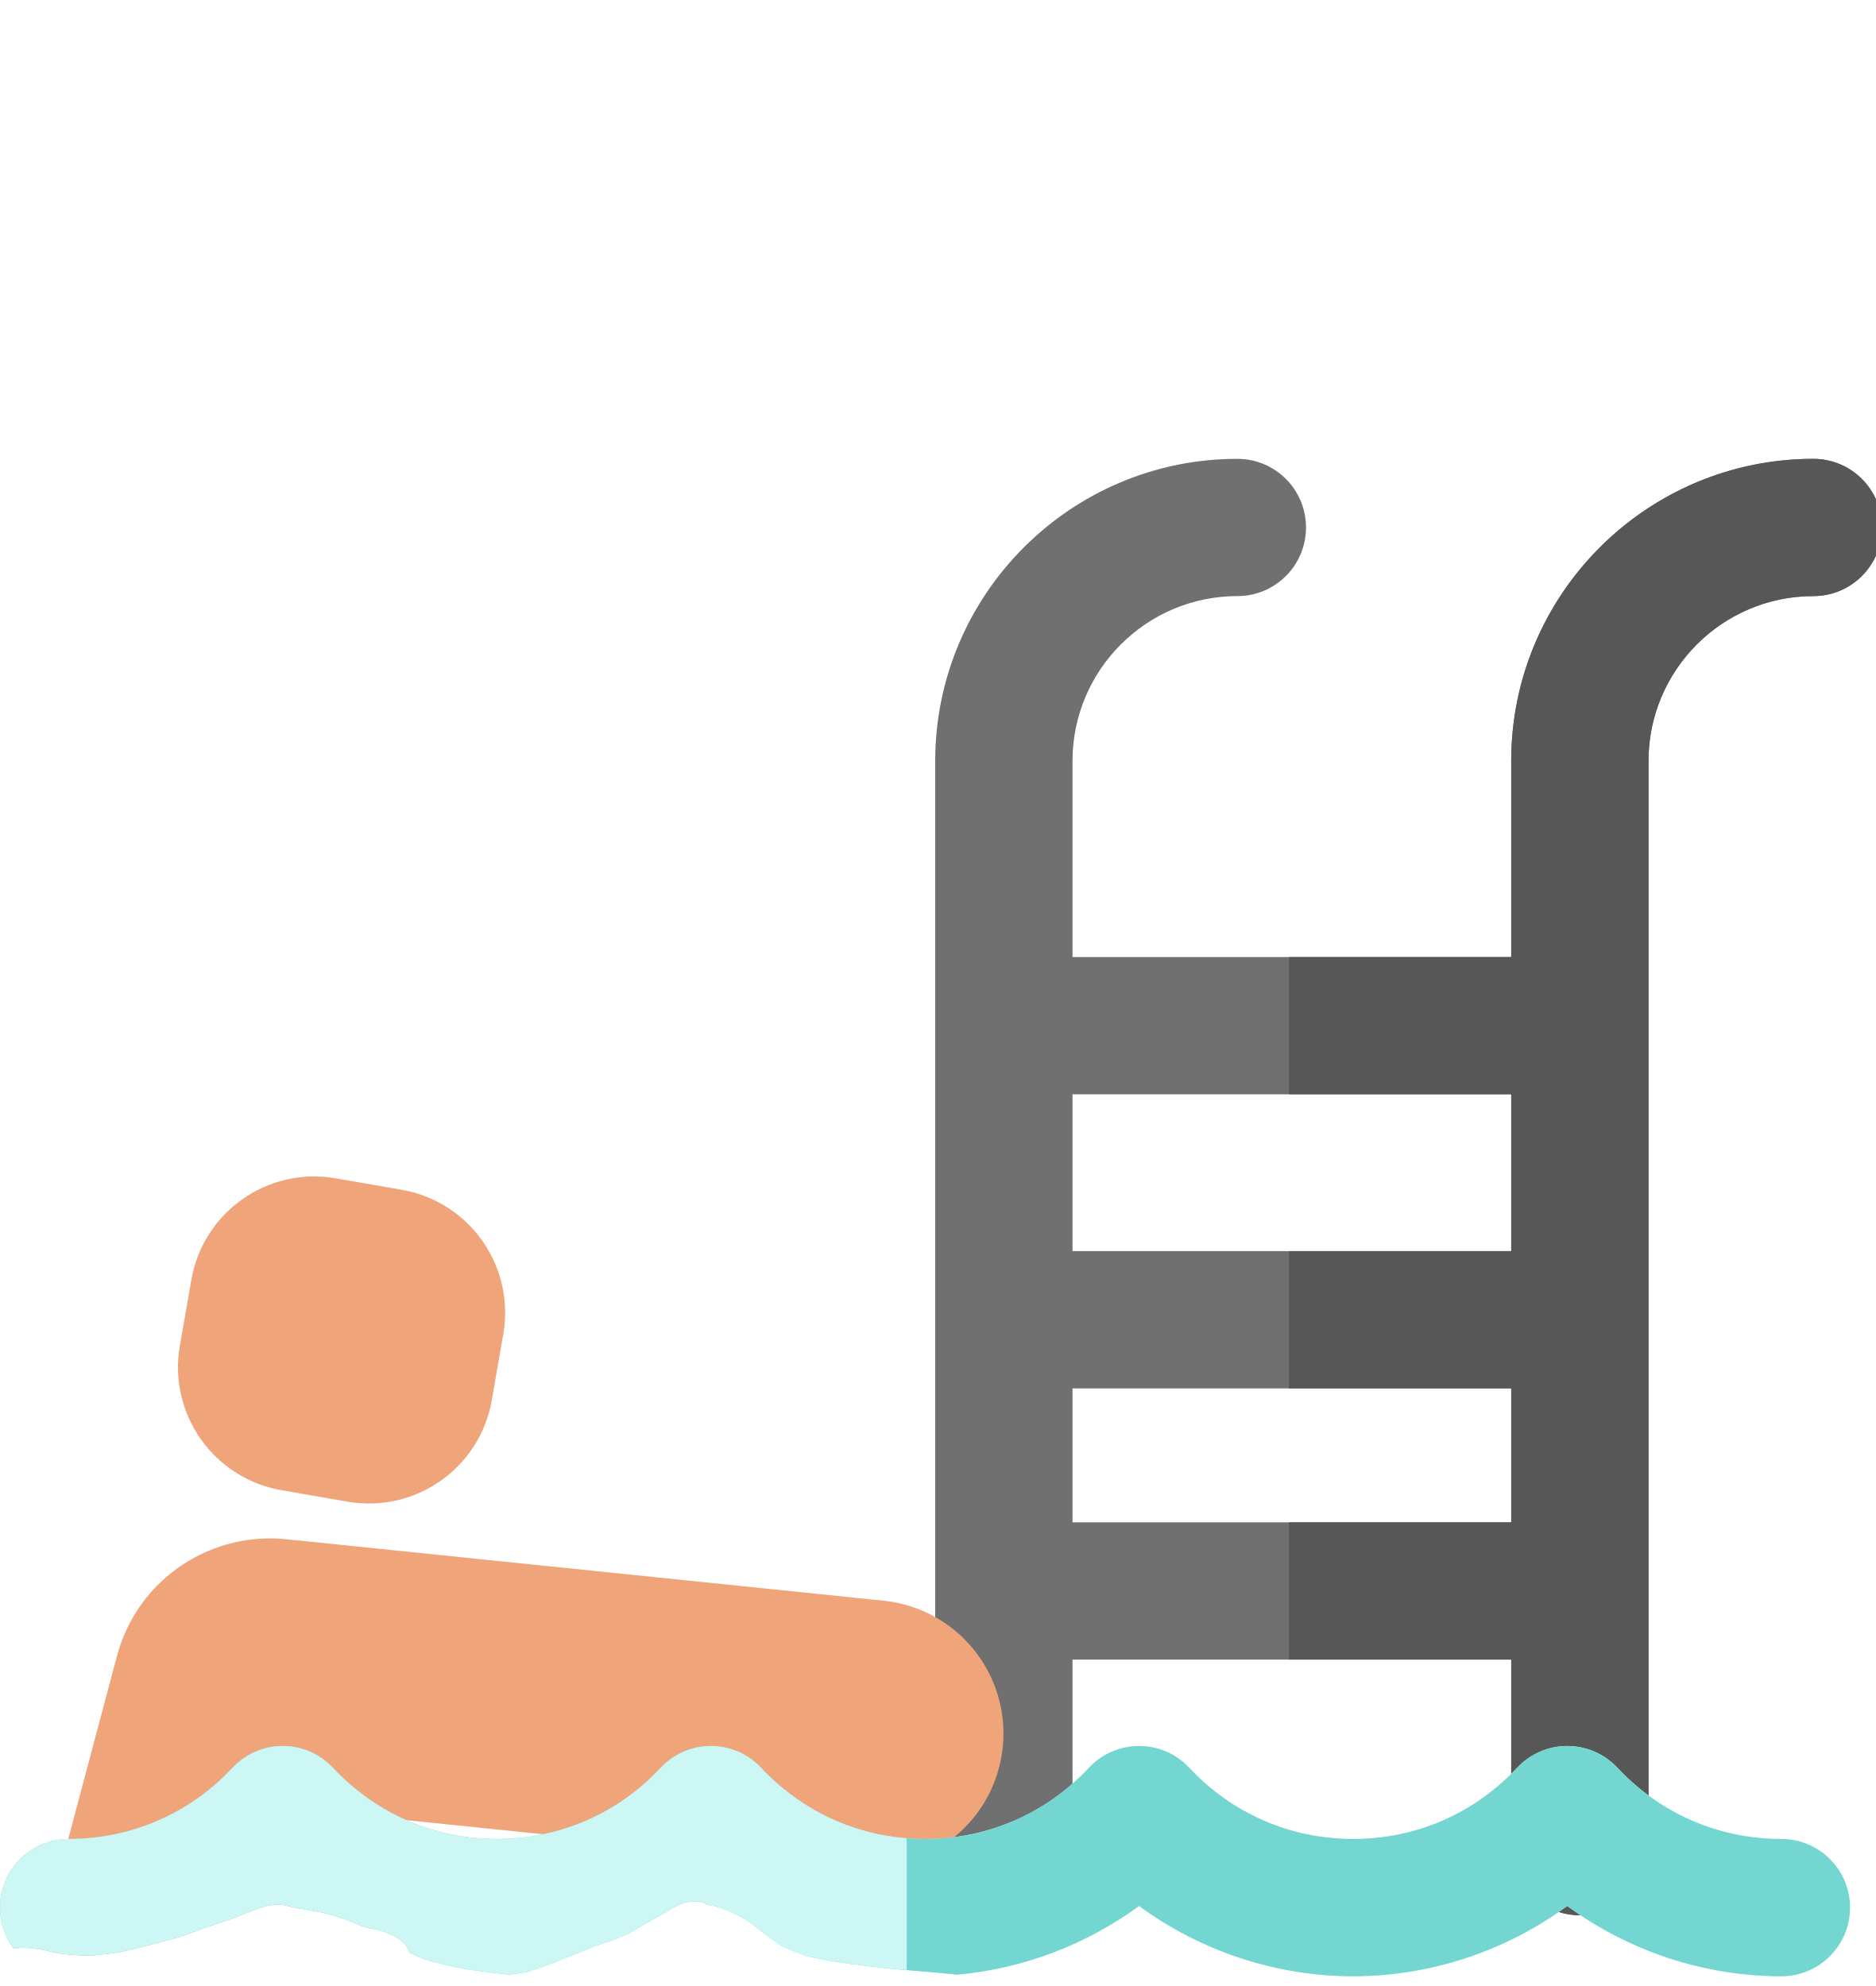
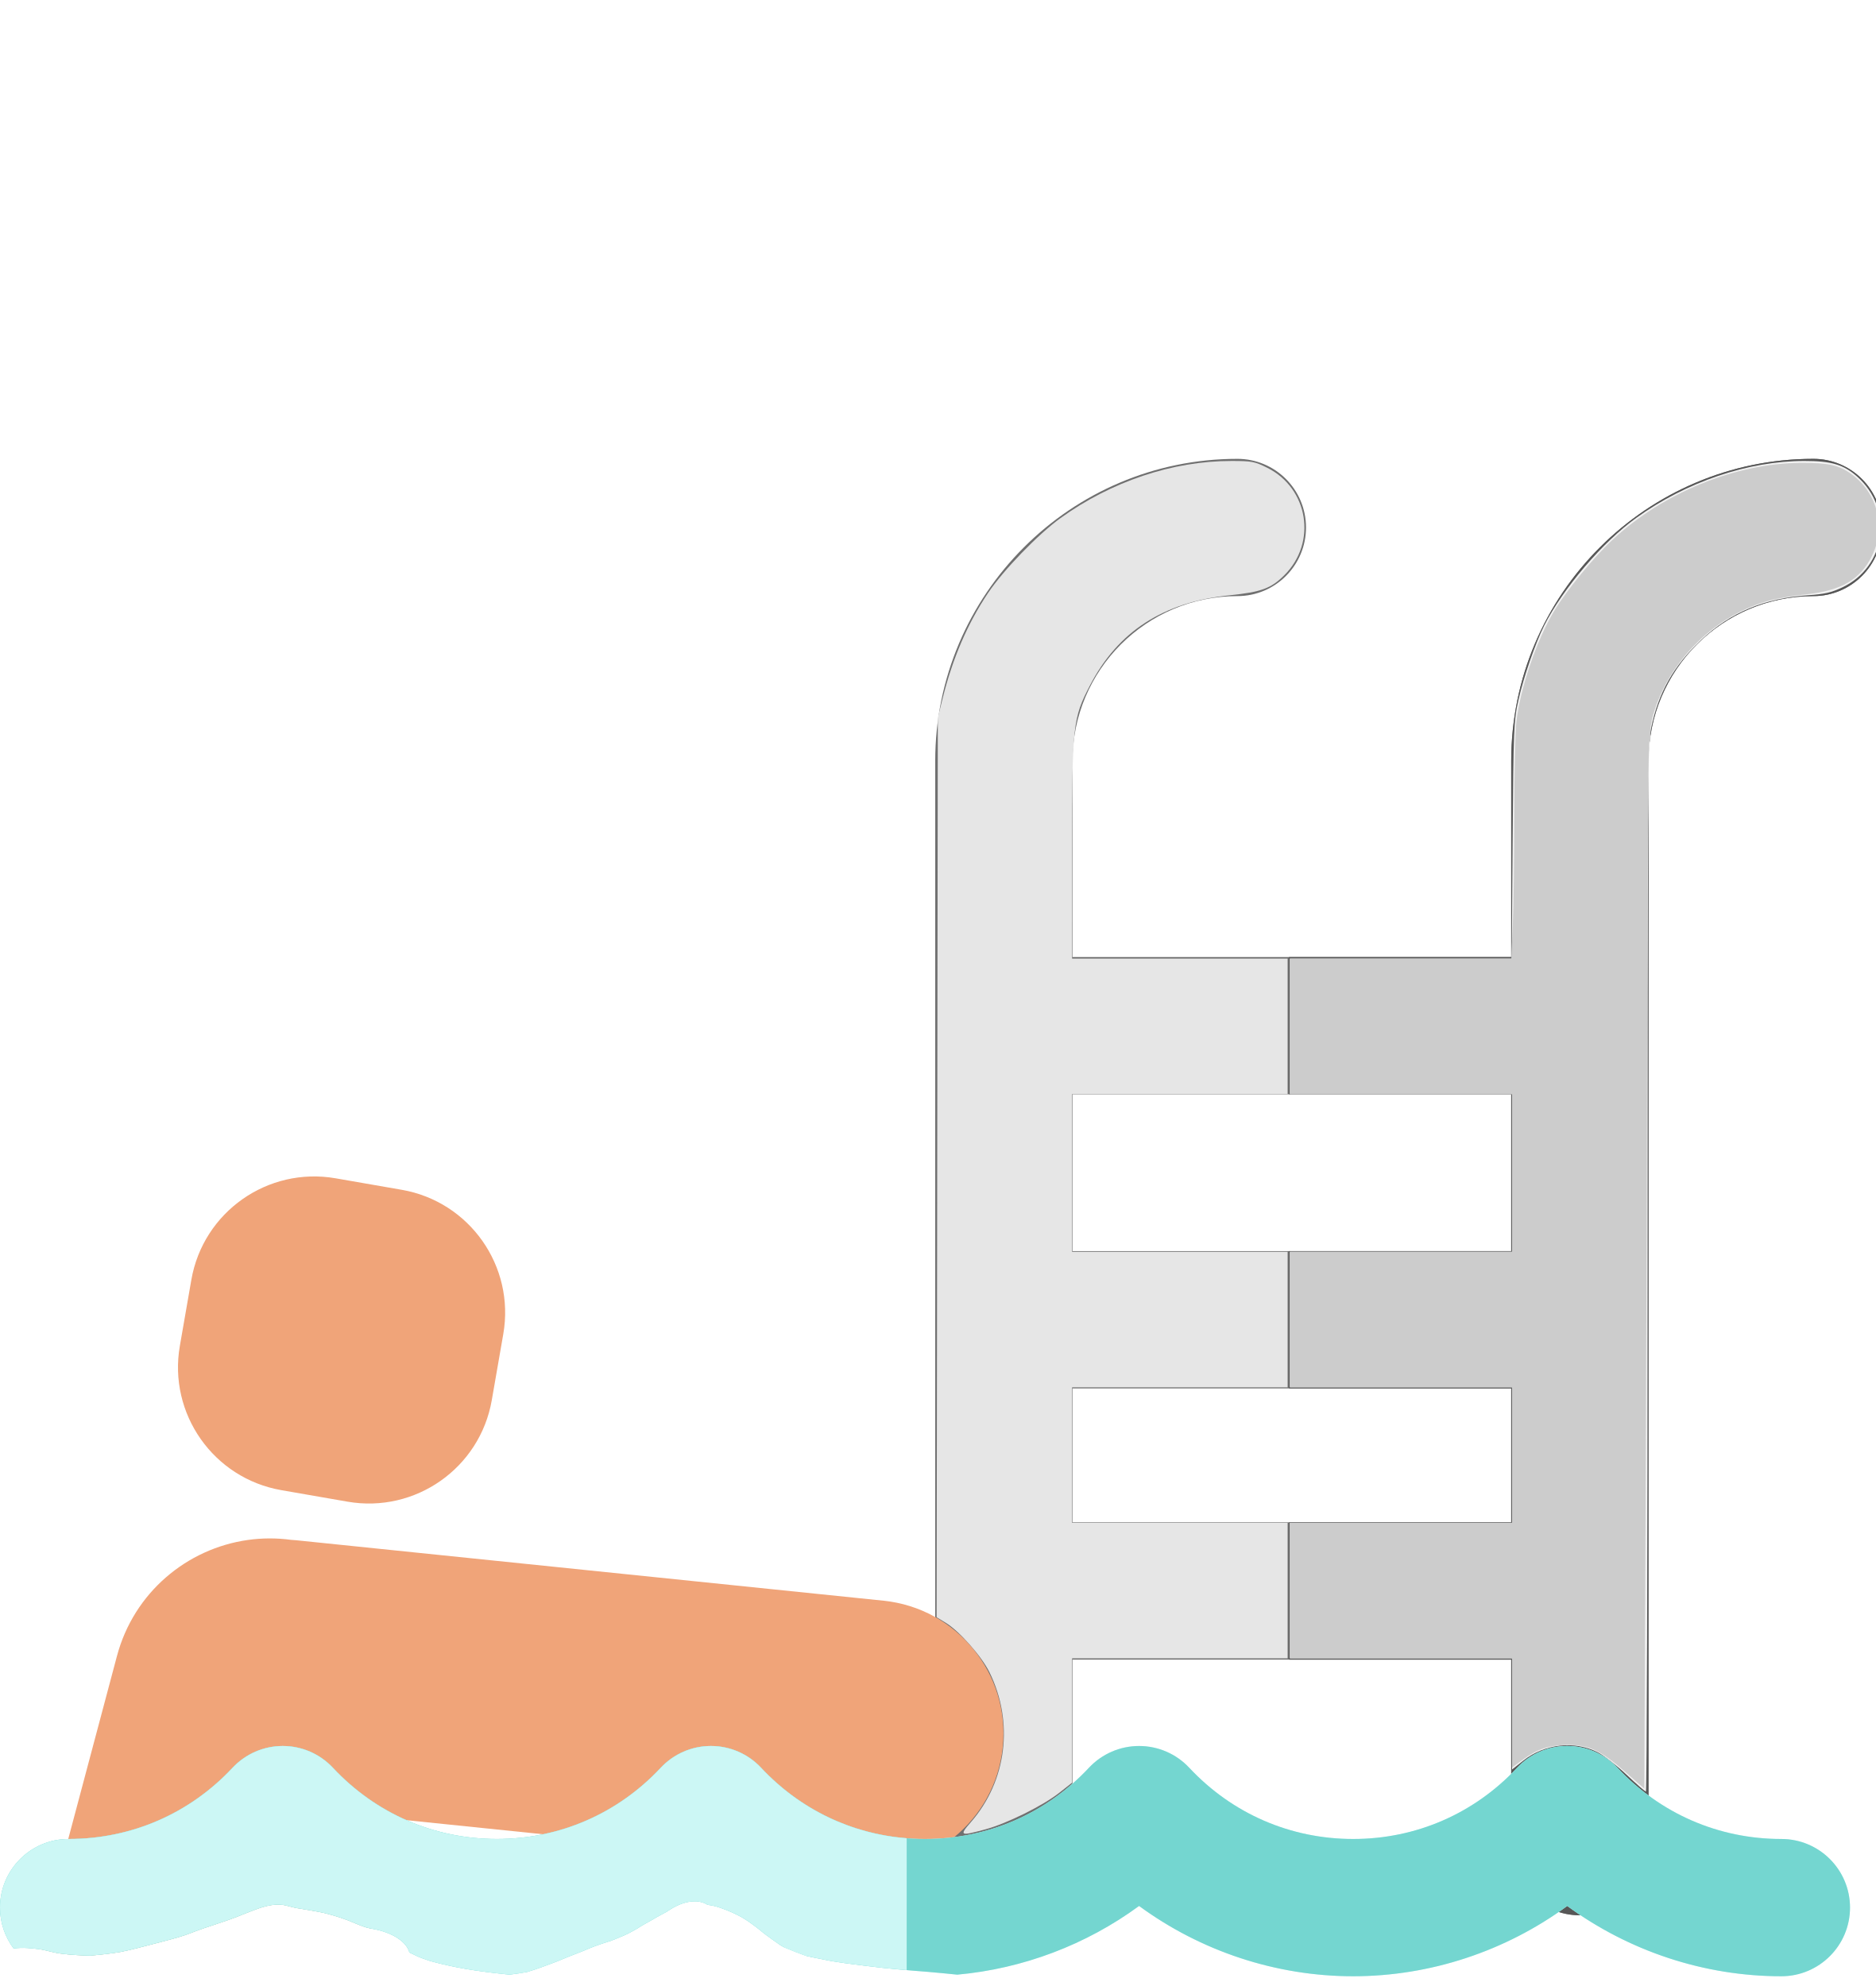
<svg xmlns="http://www.w3.org/2000/svg" height="844.392" width="797.166" version="1.1" id="Capa_1" viewBox="0 0 510.19 540.414" xml:space="preserve">
  <defs id="defs19" />
  <path style="fill:#f0a479" d="M 76.55,405.492 C 58.083,402.28 45.716,384.706 48.927,366.239 L 52.056,348.253 c 3.213,-18.467 20.786,-30.834 39.253,-27.623 l 17.986,3.129 c 18.468,3.213 30.836,20.785 27.624,39.253 l -3.128,17.987 c -3.212,18.466 -20.787,30.833 -39.254,27.622 z" id="path2" />
  <path id="path4" style="fill:#707070" d="m 336.627,124.856 c -45.324,0 -82.199,36.876 -82.199,82.2 v 297.574 c 0,10.314 8.361,18.674 18.675,18.674 10.314,0 18.675,-8.36 18.675,-18.674 v -53.029 h 119.349 v 50.895 c 0,10.314 8.361,18.675 18.675,18.675 10.314,0 18.675,-8.361 18.675,-18.675 V 207.055 c 0,-24.73 20.119,-44.85 44.849,-44.85 10.314,0 18.675,-8.361 18.675,-18.675 10e-4,-10.313 -8.361,-18.674 -18.675,-18.674 -45.324,0 -82.199,36.876 -82.199,82.2 v 53.362 H 291.778 v -53.362 c 0,-24.73 20.119,-44.85 44.849,-44.85 10.314,0 18.675,-8.361 18.675,-18.675 0,-10.314 -8.361,-18.675 -18.675,-18.675 z m -44.85,172.912 h 119.351 v 42.684 h -119.351 z m 0,80.034 h 119.351 v 36.448 h -119.351 z" />
  <path style="fill:#575757" d="m 493.327,124.856 c -45.324,0 -82.199,36.875 -82.199,82.199 v 53.362 h -60.465 v 37.35 h 60.465 v 42.684 h -60.465 v 37.35 h 60.465 v 36.448 h -60.465 v 37.35 h 60.465 v 50.896 c 0,10.314 8.361,18.675 18.675,18.675 10.314,0 18.675,-8.361 18.675,-18.675 v -295.44 c 0,-24.73 20.119,-44.849 44.849,-44.849 10.314,0 18.675,-8.361 18.675,-18.675 0,-10.314 -8.361,-18.675 -18.675,-18.675 z" id="path6" />
  <path id="path8" style="fill:#f0a479" d="m 73.253,418.622 c -1.963,0.007 -3.91,0.149 -5.826,0.42 -16.609,2.346 -31.016,14.335 -35.604,31.565 l -21.241,79.797 c 0.276,0.037 0.557,0.063 0.831,0.102 1.736,0.35 3.43,0.885 5.191,1.096 2.63,0.34 5.278,0.487 7.929,0.542 2.751,-0.229 5.495,-0.534 8.219,-0.993 3.246,-0.623 6.419,-1.559 9.625,-2.354 2.713,-0.726 5.456,-1.372 8.115,-2.281 2.284,-0.859 4.565,-1.731 6.893,-2.465 3.14,-1.053 6.292,-2.078 9.344,-3.375 3.031,-1.161 6.152,-2.574 9.429,-2.406 0.468,0.024 0.939,0.081 1.414,0.175 1.399,0.332 2.769,0.776 4.208,0.929 2.208,0.383 4.426,0.727 6.614,1.213 2.837,0.716 5.625,1.611 8.306,2.793 1.374,0.555 2.791,1.164 4.255,1.41 v -0.001 c 0.086,0.014 0.165,0.033 0.25,0.048 l 7.905,-29.696 123.808,12.744 c 19.97,2.056 37.826,-12.468 39.881,-32.438 2.056,-19.97 -12.468,-37.825 -32.439,-39.88 L 80.61,419.122 c -0.478,-0.049 -0.952,-0.081 -1.426,-0.11 -1.987,-0.27 -3.968,-0.397 -5.931,-0.39 z M 3.043,590.322 c 0.009,0.035 0.133,0.358 0.219,0.583 -0.005,-0.066 -0.017,-0.133 -0.02,-0.199 -0.136,-0.275 -0.214,-0.442 -0.199,-0.384 z m 3.123,8.539 c 0.05,0.162 0.095,0.325 0.145,0.488 0.085,-0.091 0.224,-0.244 0.313,-0.339 -0.153,-0.048 -0.305,-0.1 -0.458,-0.149 z M 159.228,723.193 c -0.208,-0.006 -0.758,0.337 -0.556,0.284 0.126,-0.033 0.521,-0.185 0.777,-0.274 -0.073,-0.002 -0.149,-0.007 -0.221,-0.01 z m -1.225,13.013 0.045,0.564 c 0.214,-0.165 0.457,-0.287 0.684,-0.434 -0.243,-0.035 -0.486,-0.071 -0.729,-0.13 z m 70.234,3.188 c -0.296,0.442 -0.587,0.882 -0.938,1.335 -0.39,0.386 -0.797,0.739 -1.218,1.068 l 2.32,-0.285 z m -25.949,4.975 c -0.443,0.172 -0.886,0.344 -1.329,0.516 l 1.724,-0.211 c -0.131,-0.103 -0.265,-0.202 -0.395,-0.305 z m -36.493,3.15 c -0.221,0.159 -0.429,0.321 -0.604,0.486 -0.137,0.13 0.349,-0.147 0.524,-0.22 0.034,-0.115 0.048,-0.155 0.08,-0.266 z" />
  <path id="path10" style="fill:#ccf7f5" d="m 426.377,475.104 c -5.172,0 -10.11,2.144 -13.641,5.921 -11.686,12.5 -27.526,19.384 -44.6,19.384 -17.074,0 -32.914,-6.884 -44.602,-19.384 -3.531,-3.776 -8.47,-5.92 -13.641,-5.92 -5.171,0 -10.111,2.143 -13.643,5.92 -11.687,12.499 -27.525,19.384 -44.599,19.384 -17.074,0 -32.914,-6.884 -44.602,-19.384 -3.533,-3.776 -8.472,-5.92 -13.643,-5.92 -5.171,0 -10.11,2.144 -13.641,5.921 -11.686,12.499 -27.526,19.384 -44.6,19.384 -17.074,0 -32.912,-6.884 -44.6,-19.384 -3.533,-3.776 -8.472,-5.92 -13.643,-5.92 -5.172,0 -10.11,2.143 -13.641,5.92 -11.688,12.499 -27.528,19.384 -44.602,19.384 -10.314,0 -18.675,8.36 -18.675,18.674 0,4.173 1.387,8.013 3.7,11.123 2.535,-0.362 5.161,-0.063 7.708,0.3 1.736,0.35 3.43,0.885 5.191,1.096 2.63,0.34 5.278,0.487 7.929,0.542 2.751,-0.229 5.495,-0.534 8.219,-0.993 3.246,-0.623 6.419,-1.559 9.625,-2.354 2.713,-0.726 5.456,-1.372 8.115,-2.281 2.284,-0.859 4.565,-1.731 6.893,-2.465 3.14,-1.053 6.292,-2.078 9.344,-3.375 3.031,-1.161 6.152,-2.574 9.429,-2.406 0.468,0.024 0.939,0.081 1.414,0.175 1.399,0.332 2.769,0.776 4.208,0.929 2.208,0.383 4.426,0.727 6.614,1.213 2.837,0.716 5.625,1.611 8.306,2.793 1.374,0.555 2.791,1.164 4.255,1.41 v -0.001 c 6.138,1.03 9.727,3.775 10.424,6.509 0.425,0.205 0.854,0.4 1.28,0.603 1.39,0.751 2.888,1.205 4.374,1.716 2.381,0.655 4.783,1.216 7.205,1.694 3.341,0.668 6.716,1.137 10.098,1.548 1.427,0.142 2.852,0.304 4.278,0.466 1.605,-0.2 3.207,-0.421 4.796,-0.723 2.656,-0.785 5.24,-1.792 7.834,-2.758 2.464,-1.036 4.951,-2.019 7.448,-2.975 2.072,-0.927 4.202,-1.71 6.368,-2.388 1.589,-0.471 3.107,-1.145 4.634,-1.784 1.284,-0.554 2.501,-1.242 3.711,-1.938 1.319,-0.879 2.729,-1.605 4.104,-2.39 1.285,-0.798 2.634,-1.481 3.961,-2.204 0.417,-0.304 0.145,-0.113 0.831,-0.55 2.429,-1.548 4.668,-2.219 6.569,-2.251 1.44,-0.024 2.658,0.343 3.635,0.958 1.078,0.126 2.25,0.391 3.51,0.828 2.031,0.703 3.992,1.57 5.875,2.604 2.108,1.239 4.024,2.75 5.906,4.301 1.432,1.104 2.917,2.135 4.398,3.174 0.667,0.389 0.821,0.479 1.025,0.603 2.083,0.882 4.188,1.713 6.326,2.454 1.39,0.304 2.783,0.591 4.18,0.855 3.961,0.866 7.999,1.298 12.016,1.811 5.597,0.751 11.227,1.173 16.854,1.629 2.616,0.225 5.23,0.478 7.841,0.748 17.879,-1.622 35.029,-8.119 49.454,-18.694 16.776,12.299 37.23,19.125 58.242,19.125 21.01,0 41.465,-6.827 58.24,-19.125 16.777,12.297 37.232,19.125 58.243,19.125 10.314,0 18.675,-8.361 18.685,-18.676 0,-10.314 -8.361,-18.675 -18.675,-18.675 -17.074,0 -32.914,-6.884 -44.602,-19.384 -3.531,-3.776 -8.473,-5.92 -13.643,-5.92 z" />
  <path id="path12" style="fill:#74d6d0" d="m 426.377,475.104 c -5.172,0 -10.11,2.144 -13.641,5.921 -11.686,12.5 -27.526,19.384 -44.6,19.384 -17.074,0 -32.914,-6.884 -44.602,-19.384 -3.531,-3.776 -8.47,-5.92 -13.641,-5.92 -5.171,0 -10.111,2.143 -13.643,5.92 -11.687,12.499 -27.525,19.384 -44.599,19.384 -17.074,0 -32.914,-6.884 -44.602,-19.384 -3.533,-3.776 -8.472,-5.92 -13.643,-5.92 -5.171,0 -10.11,2.144 -13.641,5.921 -11.686,12.499 -27.526,19.384 -44.6,19.384 -17.074,0 -32.912,-6.884 -44.6,-19.384 -3.533,-3.776 -8.472,-5.92 -13.643,-5.92 -5.172,0 -10.11,2.143 -13.641,5.92 -11.688,12.499 -27.528,19.384 -44.602,19.384 -10.314,0 -18.675,8.36 -18.675,18.674 0,4.173 1.387,8.013 3.7,11.123 2.535,-0.362 5.161,-0.063 7.708,0.3 1.736,0.35 3.43,0.885 5.191,1.096 2.63,0.34 5.278,0.487 7.929,0.542 2.751,-0.229 5.495,-0.534 8.219,-0.993 3.246,-0.623 6.419,-1.559 9.625,-2.354 2.713,-0.726 5.456,-1.372 8.115,-2.281 2.284,-0.859 4.565,-1.731 6.893,-2.465 3.14,-1.053 6.292,-2.078 9.344,-3.375 3.031,-1.161 6.152,-2.574 9.429,-2.406 0.468,0.024 0.939,0.081 1.414,0.175 1.399,0.332 2.769,0.776 4.208,0.929 2.208,0.383 4.426,0.727 6.614,1.213 2.837,0.716 5.625,1.611 8.306,2.793 1.374,0.555 2.791,1.164 4.255,1.41 v -0.001 c 6.138,1.03 9.727,3.775 10.424,6.509 0.425,0.205 0.854,0.4 1.28,0.603 1.39,0.751 2.888,1.205 4.374,1.716 2.381,0.655 4.783,1.216 7.205,1.694 3.341,0.668 6.716,1.137 10.098,1.548 1.427,0.142 2.852,0.304 4.278,0.466 1.605,-0.2 3.207,-0.421 4.796,-0.723 2.656,-0.785 5.24,-1.792 7.834,-2.758 2.464,-1.036 4.951,-2.019 7.448,-2.975 2.072,-0.927 4.202,-1.71 6.368,-2.388 1.589,-0.471 3.107,-1.145 4.634,-1.784 1.284,-0.554 2.501,-1.242 3.711,-1.938 1.319,-0.879 2.729,-1.605 4.104,-2.39 1.285,-0.798 2.634,-1.481 3.961,-2.204 0.417,-0.304 0.145,-0.113 0.831,-0.55 2.429,-1.548 4.668,-2.219 6.569,-2.251 1.44,-0.024 2.658,0.343 3.635,0.958 1.078,0.126 2.25,0.391 3.51,0.828 2.031,0.703 3.992,1.57 5.875,2.604 2.108,1.239 4.024,2.75 5.906,4.301 1.432,1.104 2.917,2.135 4.398,3.174 0.667,0.389 0.821,0.479 1.025,0.603 2.083,0.882 4.188,1.713 6.326,2.454 1.39,0.304 2.783,0.591 4.18,0.855 3.961,0.866 7.999,1.298 12.016,1.811 5.597,0.751 11.227,1.173 16.854,1.629 2.616,0.225 5.23,0.478 7.841,0.748 17.879,-1.622 35.029,-8.119 49.454,-18.694 16.776,12.299 37.23,19.125 58.242,19.125 21.01,0 41.465,-6.827 58.24,-19.125 16.777,12.297 37.232,19.125 58.243,19.125 10.314,0 18.675,-8.361 18.685,-18.676 0,-10.314 -8.361,-18.675 -18.675,-18.675 -17.074,0 -32.914,-6.884 -44.602,-19.384 -3.531,-3.776 -8.473,-5.92 -13.643,-5.92 z" />
  <path id="path14" style="fill:#ccf7f5" d="m 193.402,475.105 c -5.171,0 -10.112,2.144 -13.643,5.921 -11.687,12.5 -27.526,19.384 -44.6,19.384 -17.074,0 -32.912,-6.884 -44.6,-19.384 -3.531,-3.777 -8.472,-5.92 -13.643,-5.92 -5.171,0 -10.108,2.144 -13.641,5.92 C 51.587,493.527 35.748,500.41 18.674,500.41 8.361,500.41 0,508.772 0,519.086 c 0,4.173 1.386,8.013 3.699,11.123 2.537,-0.363 5.165,-0.065 7.714,0.299 1.736,0.35 3.43,0.885 5.191,1.096 2.63,0.34 5.278,0.487 7.929,0.542 2.751,-0.229 5.495,-0.534 8.219,-0.993 3.246,-0.623 6.419,-1.559 9.625,-2.354 2.713,-0.726 5.456,-1.372 8.115,-2.281 2.284,-0.859 4.565,-1.731 6.893,-2.465 3.14,-1.053 6.292,-2.078 9.344,-3.375 3.031,-1.161 6.152,-2.574 9.429,-2.406 0.468,0.024 0.939,0.081 1.414,0.175 1.399,0.332 2.769,0.776 4.208,0.929 2.208,0.383 4.426,0.727 6.614,1.213 2.837,0.716 5.625,1.611 8.306,2.793 1.374,0.555 2.791,1.164 4.255,1.41 v -0.001 c 6.128,1.028 9.716,3.766 10.421,6.495 0.427,0.206 0.854,0.413 1.283,0.616 1.39,0.751 2.888,1.205 4.374,1.716 2.381,0.655 4.783,1.216 7.205,1.694 3.341,0.668 6.716,1.137 10.098,1.548 1.427,0.142 2.852,0.304 4.278,0.466 1.605,-0.2 3.207,-0.421 4.796,-0.723 2.656,-0.785 5.24,-1.792 7.834,-2.758 2.464,-1.036 4.951,-2.019 7.448,-2.975 2.072,-0.927 4.202,-1.71 6.368,-2.388 1.589,-0.471 3.107,-1.145 4.634,-1.784 1.284,-0.554 2.501,-1.242 3.711,-1.938 1.319,-0.879 2.729,-1.605 4.104,-2.39 1.285,-0.798 2.634,-1.481 3.961,-2.204 0.417,-0.304 0.145,-0.113 0.831,-0.55 2.429,-1.548 4.668,-2.219 6.569,-2.251 1.44,-0.024 2.658,0.342 3.635,0.958 1.078,0.126 2.25,0.391 3.51,0.828 2.031,0.703 3.992,1.57 5.875,2.604 2.108,1.239 4.024,2.75 5.906,4.301 1.432,1.104 2.917,2.135 4.398,3.174 0.809,0.472 0.926,0.541 1.28,0.757 1.883,0.793 3.785,1.542 5.714,2.219 1.508,0.336 3.021,0.648 4.538,0.935 3.961,0.866 7.999,1.298 12.016,1.811 3.629,0.487 7.274,0.825 10.921,1.134 l 0.007,-35.873 c -15.158,-1.205 -29.081,-7.913 -39.623,-19.188 -3.531,-3.777 -8.47,-5.92 -13.641,-5.92 z" />
+   <path style="fill:#f2f2f2;stroke-width:0.945" d="m 691.381,754.546 c -4.156,-3.937 -9.673,-8.234 -12.26,-9.549 -9.861,-5.013 -22.547,-3.586 -31.578,3.553 l -4.804,3.797 v -23.635 -23.635 h -47.225 -47.225 v -28.808 -28.808 h 47.225 47.225 v -28.808 -28.808 h -47.225 -47.225 V 561.039 532.231 h 47.225 47.225 v -33.53 -33.53 h -47.225 -47.225 v -28.808 -28.808 h 47.159 47.159 l 0.383,-50.295 c 0.364,-47.806 0.487,-50.761 2.489,-59.709 2.168,-9.691 7.19,-24.184 10.977,-31.673 7.929,-15.683 24.775,-35.382 39.046,-45.657 21.287,-15.327 47.548,-24.227 71.509,-24.234 11.415,-0.004 16.599,1.523 22.344,6.58 15.713,13.832 12.526,38.231 -6.158,47.136 -4.65,2.216 -7.666,2.915 -14.574,3.377 -18.6,1.245 -33.029,7.284 -45.552,19.065 -11.689,10.996 -18.093,22.283 -21.212,37.383 -1.349,6.529 -1.502,30.036 -1.502,229.745 0,122.36 -0.319,222.462 -0.708,222.45 -0.39,-0.012 -4.109,-3.243 -8.264,-7.18 z" id="path377" transform="scale(0.6400037)" />
+   <path style="fill:#e6e6e6;stroke-width:0.945" d="m 412.674,774.755 c 15.276,-17.462 18.389,-42.507 7.926,-63.76 -3.36,-6.826 -12.798,-17.503 -18.589,-21.03 l -3.877,-2.361 0.258,-191.263 0.258,-191.263 2.005,-8.028 c 4.3,-17.217 10.595,-31.848 19.31,-44.878 6.485,-9.696 21.331,-25.052 30.836,-31.896 21.631,-15.575 47.619,-24.274 72.542,-24.284 8.752,-0.003 10.004,0.233 15.335,2.897 17.493,8.741 21.198,31.729 7.346,45.581 -5.735,5.735 -9.741,7.207 -23.584,8.665 -28.104,2.961 -47.162,15.302 -59.118,38.282 -7.28,13.992 -7.582,16.768 -7.59,69.625 l -0.007,46.517 h 45.809 45.809 v 28.808 28.808 h -45.809 -45.809 v 33.53 33.53 h 45.809 45.809 v 28.808 28.808 h -45.809 -45.809 v 28.808 28.808 h 45.809 45.809 v 28.808 28.808 h -45.809 -45.809 v 26.432 26.432 l -5.431,4.284 c -6.928,5.465 -22.275,13.066 -31.386,15.545 -10.824,2.945 -11.264,2.733 -6.235,-3.016 z" id="path448" transform="scale(0.6400037)" />
+   <path style="fill:#cccccc;stroke-width:0.945" d="m 690.909,753.417 c -10.385,-9.122 -15.356,-11.483 -24.202,-11.495 -8.013,-0.011 -13.103,1.621 -19.346,6.204 l -4.621,3.392 v -23.221 -23.221 h -47.225 -47.225 v -28.808 -28.808 h 47.225 47.225 v -28.808 -28.808 h -47.225 -47.225 V 561.039 532.231 h 47.225 47.225 v -33.53 -33.53 h -47.225 -47.225 v -28.808 -28.808 h 47.078 47.078 l 0.62,-14.318 c 0.341,-7.875 0.623,-28.808 0.627,-46.517 0.004,-17.71 0.403,-35.642 0.887,-39.85 1.644,-14.295 8.735,-35.05 16.133,-47.216 5.485,-9.022 16.761,-22.748 24.847,-30.246 21.498,-19.937 52.131,-32.44 79.845,-32.59 11.782,-0.064 16.311,0.933 21.577,4.748 11.148,8.076 14.798,22.672 8.714,34.848 -5.01,10.027 -12.921,14.643 -27.897,16.279 -5.145,0.562 -11.881,1.667 -14.968,2.455 -23.327,5.953 -43.408,25.518 -50.127,48.84 -0.875,3.038 -1.41,6.757 -1.189,8.264 0.221,1.508 0.051,2.742 -0.379,2.742 -0.43,0 -0.843,45.797 -0.919,101.771 -0.076,55.974 -0.395,156.206 -0.708,222.737 l -0.57,120.967 z" id="path519" transform="scale(0.6400037)" />
</svg>
